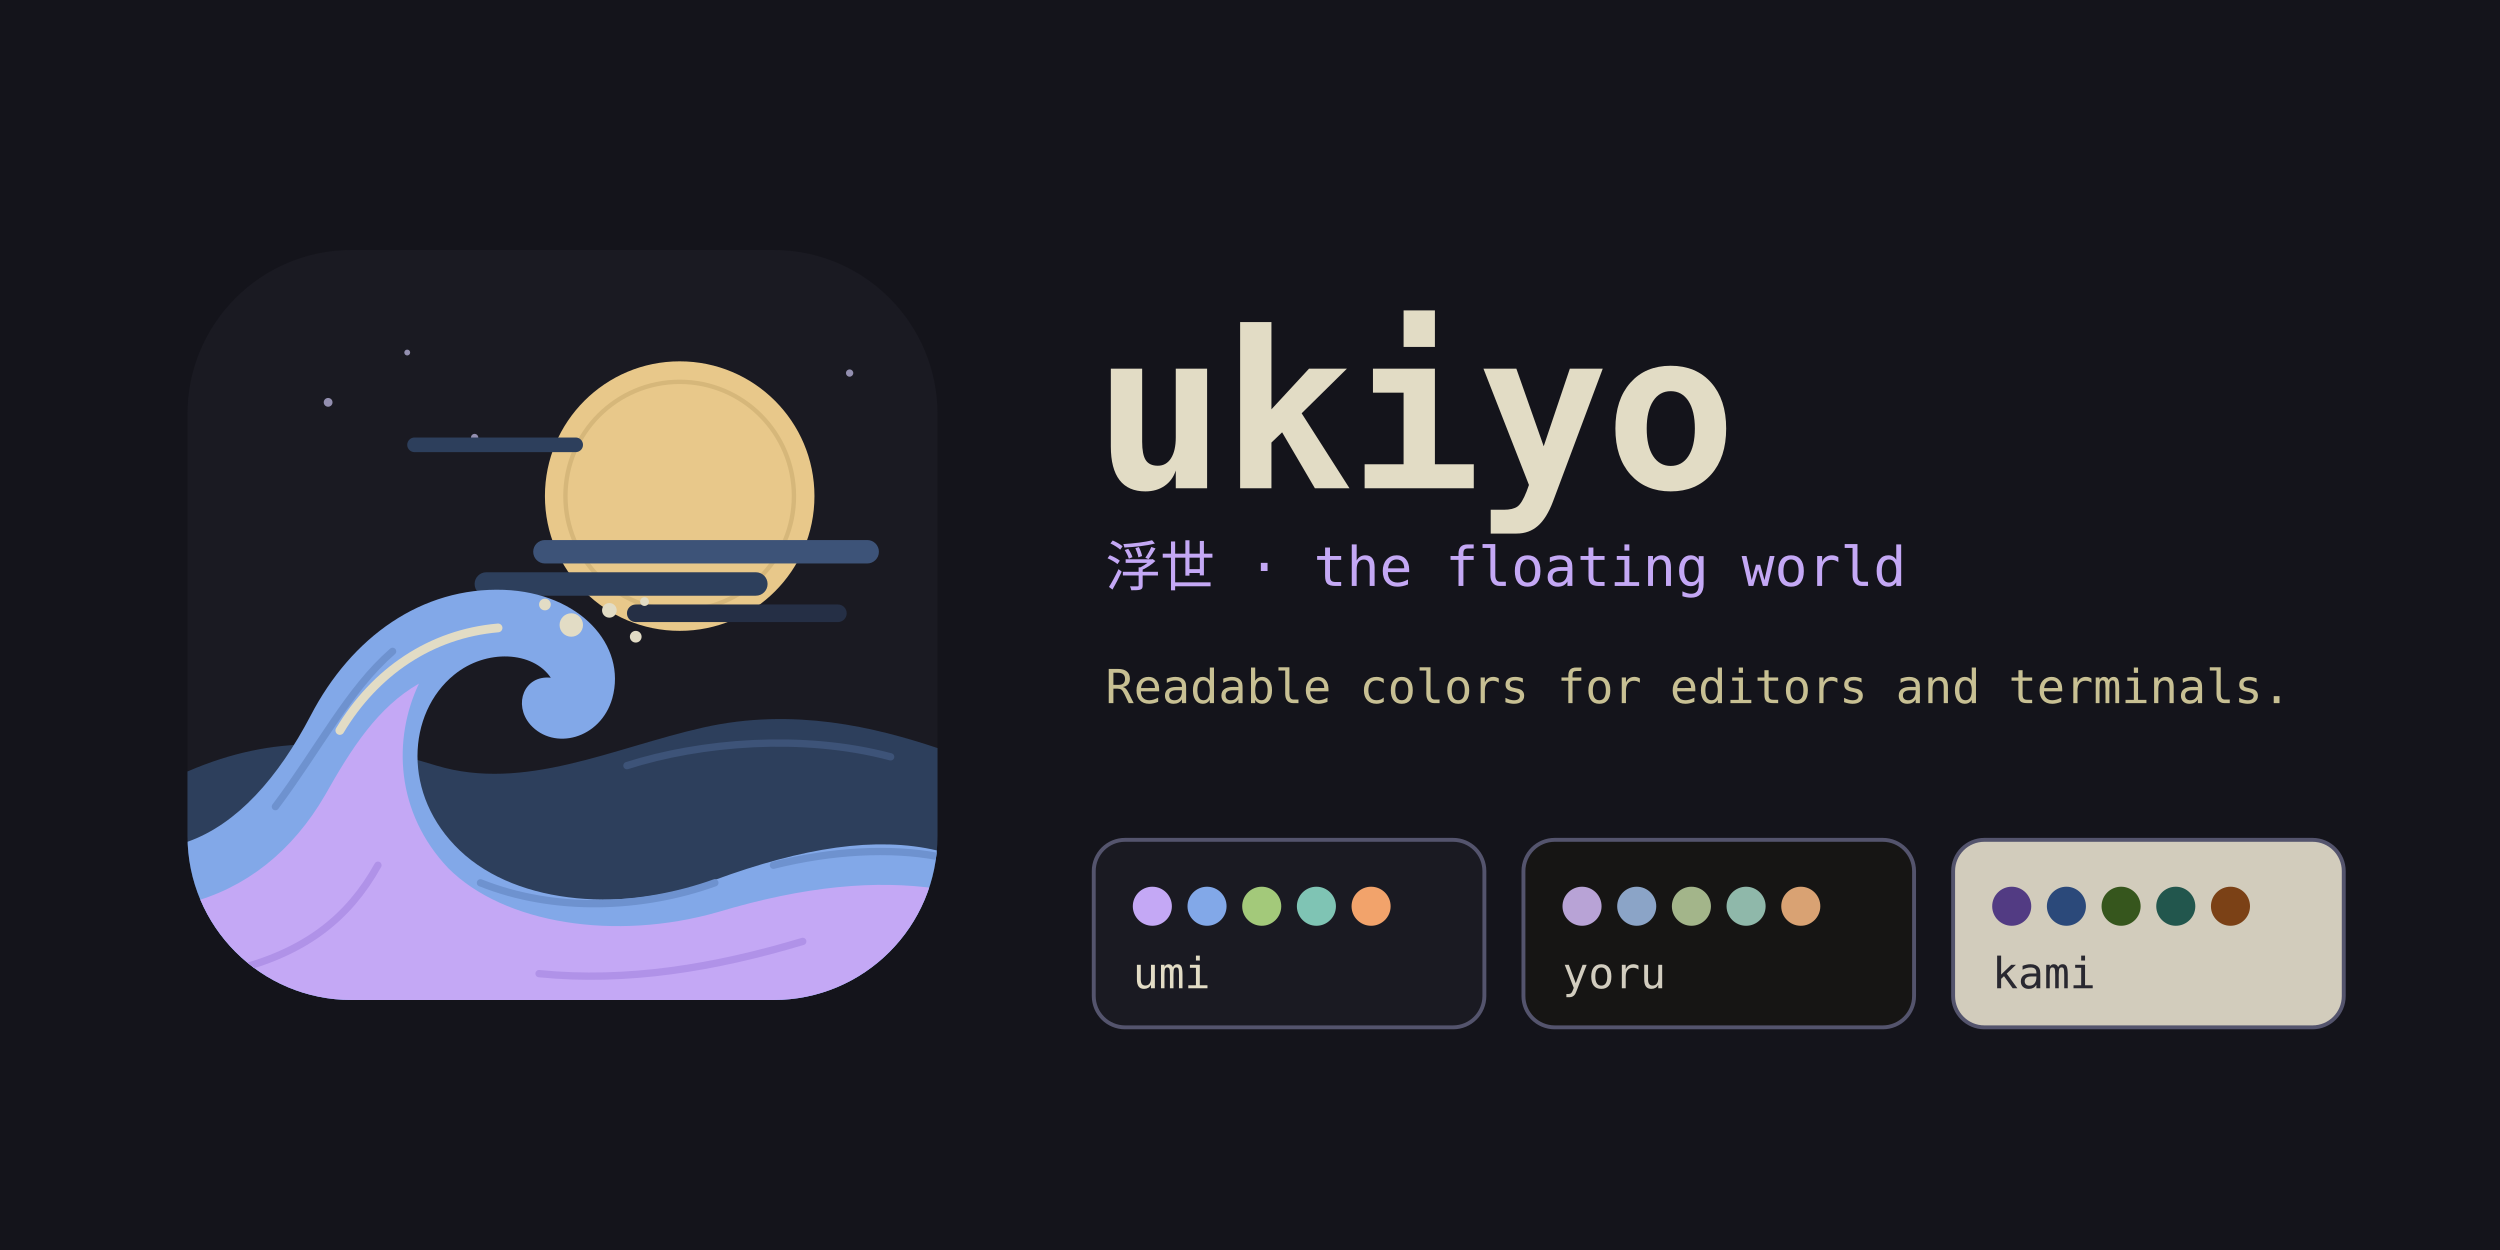
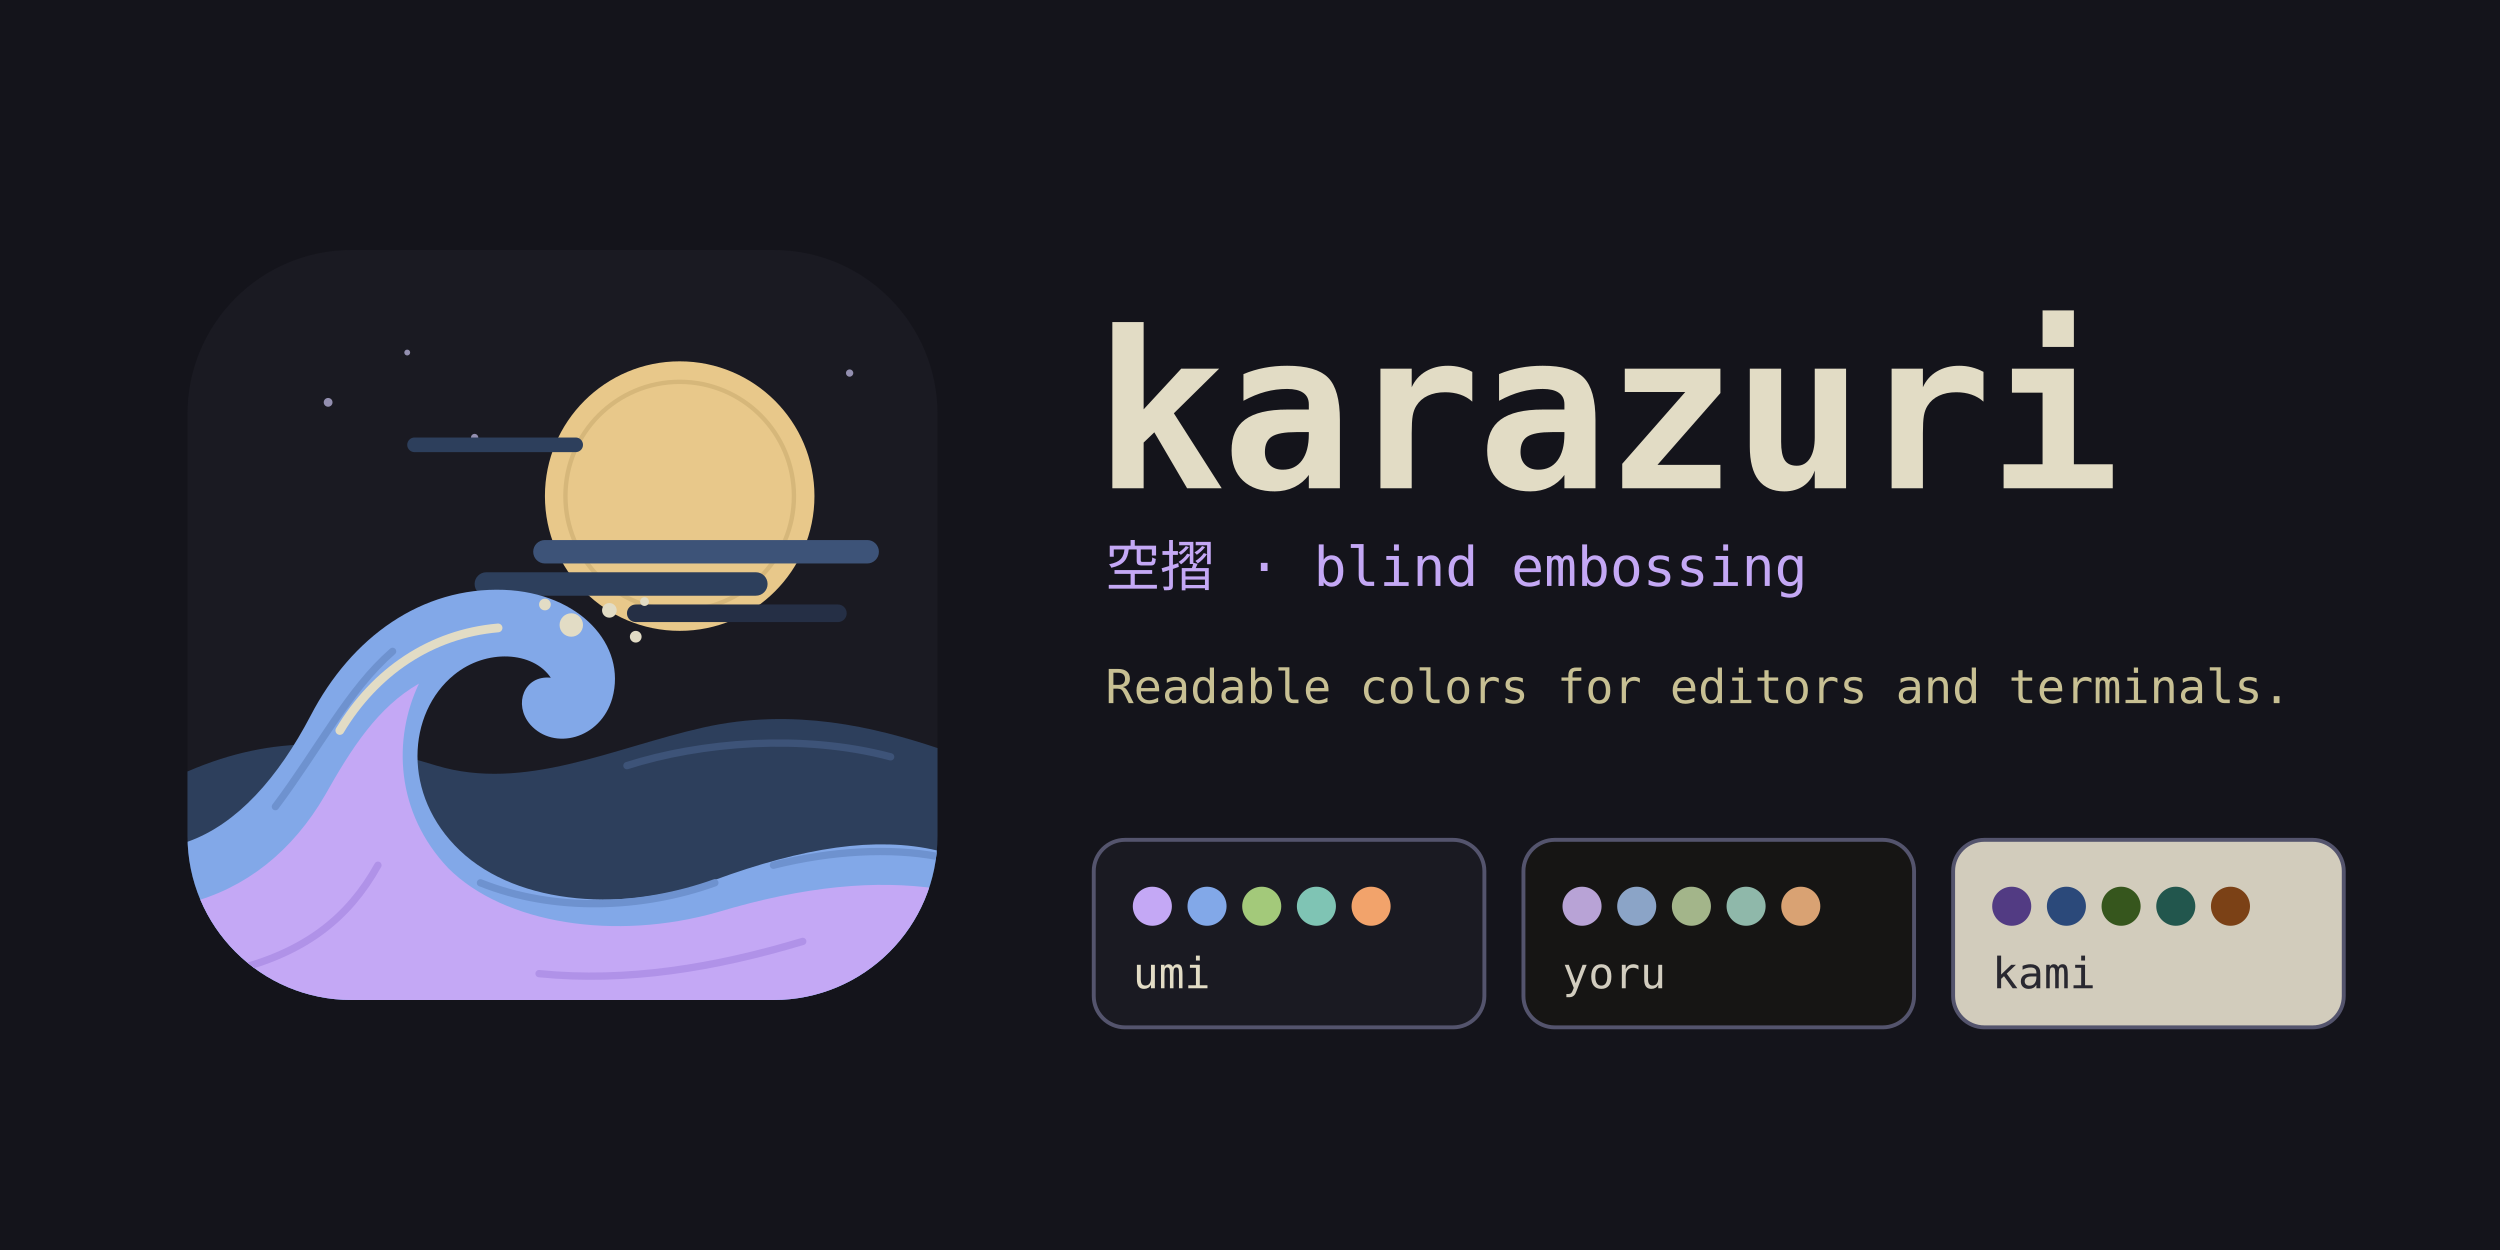
<svg xmlns="http://www.w3.org/2000/svg" width="1280" height="640" viewBox="0 0 1280 640" font-family="ui-monospace, SFMono-Regular, Menlo, Consolas, monospace">
  <rect width="1280" height="640" fill="#14141B" />
  <g transform="translate(96 128) scale(.75)">
    <defs>
      <clipPath id="mframe">
        <rect width="512" height="512" rx="112" />
      </clipPath>
    </defs>
    <g clip-path="url(#mframe)">
      <rect width="512" height="512" fill="#1A1A22" />
      <g fill="#938FB0">
        <circle cx="96" cy="104" r="3" />
        <circle cx="150" cy="70" r="2" />
        <circle cx="196" cy="128" r="2.5" />
        <circle cx="452" cy="84" r="2.5" />
      </g>
      <circle cx="336" cy="168" r="92" fill="#E8C88A" />
      <circle cx="336" cy="168" r="78" fill="none" stroke="#D6B77A" stroke-width="3" />
      <g>
        <rect x="236" y="198" width="236" height="16" rx="8" fill="#3D5378" />
        <rect x="196" y="220" width="200" height="16" rx="8" fill="#2D3F5C" />
        <rect x="300" y="242" width="150" height="12" rx="6" fill="#252F45" />
        <rect x="150" y="128" width="120" height="10" rx="5" fill="#2D3F5C" />
      </g>
      <path d="M0 356 C60 330 112 334 170 352 C230 370 290 340 352 326 C414 312 470 326 512 340 V512 H0 Z" fill="#2D3F5C" />
      <path d="M300 352 C350 336 420 330 480 346" fill="none" stroke="#3D5378" stroke-width="5" stroke-linecap="round" />
      <path d="M0 512 V404 C34 392 62 360 84 318 C112 264 160 230 216 232 C268 234 300 270 290 306 C282 334 250 342 234 324 C222 310 230 290 248 292              C236 274 204 272 182 290 C150 316 146 372 186 410 C226 448 300 452 360 430 C420 408 470 400 512 410 V512 Z" fill="#82A8E8" />
      <g fill="none" stroke="#6E92CF" stroke-width="5" stroke-linecap="round">
        <path d="M60 380 C90 340 110 300 140 274" />
        <path d="M200 432 C250 452 310 450 360 432" />
        <path d="M400 420 C440 410 480 408 512 414" />
      </g>
      <path d="M0 512 V446 C40 436 72 410 94 372 C112 340 130 312 158 296 C140 334 142 384 178 422 C216 460 292 472 362 452 C422 434 470 430 512 436 V512 Z" fill="#C4A8F5" />
      <g fill="none" stroke="#B092E8" stroke-width="5" stroke-linecap="round">
        <path d="M30 492 C80 480 110 456 130 420" />
        <path d="M240 494 C300 500 360 490 420 472" />
      </g>
      <path d="M104 328 C128 288 166 262 212 258" fill="none" stroke="#E2DCC5" stroke-width="6" stroke-linecap="round" />
      <g fill="#E2DCC5">
        <circle cx="262" cy="256" r="8" />
        <circle cx="288" cy="246" r="5" />
        <circle cx="306" cy="264" r="4" />
        <circle cx="244" cy="242" r="4" />
        <circle cx="312" cy="240" r="3" />
      </g>
    </g>
  </g>
-   <text x="560" y="250" fill="#E2DCC5" font-size="112" font-weight="700" letter-spacing="-2">ukiyo</text>
+   <text x="560" y="250" fill="#E2DCC5" font-size="112" font-weight="700" letter-spacing="-2">karazuri</text>
  <text x="566" y="300" fill="#C4A8F5" font-size="28">
-     <tspan font-family="Hiragino Mincho ProN, Noto Serif JP, serif">浮世</tspan> · the floating world</text>
+     <tspan font-family="Hiragino Mincho ProN, Noto Serif JP, serif">空摺</tspan> · blind embossing</text>
  <text x="566" y="360" fill="#C8C093" font-size="24">Readable colors for editors and terminals.</text>
  <g transform="translate(560 430)">
    <rect width="200" height="96" rx="16" fill="#1A1A22" stroke="#54546D" stroke-width="2" />
    <circle cx="30" cy="34" r="10" fill="#C4A8F5" />
    <circle cx="58" cy="34" r="10" fill="#82A8E8" />
    <circle cx="86" cy="34" r="10" fill="#A3C97A" />
    <circle cx="114" cy="34" r="10" fill="#7FC4B4" />
    <circle cx="142" cy="34" r="10" fill="#F2A36B" />
    <text x="20" y="76" fill="#E2DCC5" font-size="22">umi</text>
  </g>
  <g transform="translate(780 430)">
    <rect width="200" height="96" rx="16" fill="#161514" stroke="#54546D" stroke-width="2" />
    <circle cx="30" cy="34" r="10" fill="#B8A3D6" />
    <circle cx="58" cy="34" r="10" fill="#8BA4C7" />
    <circle cx="86" cy="34" r="10" fill="#A3B58A" />
    <circle cx="114" cy="34" r="10" fill="#8FB8AA" />
    <circle cx="142" cy="34" r="10" fill="#D9A273" />
    <text x="20" y="76" fill="#D2CDBF" font-size="22">yoru</text>
  </g>
  <g transform="translate(1000 430)">
    <rect width="200" height="96" rx="16" fill="#D2CCBC" stroke="#54546D" stroke-width="2" />
    <circle cx="30" cy="34" r="10" fill="#523B83" />
    <circle cx="58" cy="34" r="10" fill="#2B497A" />
    <circle cx="86" cy="34" r="10" fill="#36561D" />
    <circle cx="114" cy="34" r="10" fill="#22564D" />
    <circle cx="142" cy="34" r="10" fill="#7B4116" />
    <text x="20" y="76" fill="#292830" font-size="22">kami</text>
  </g>
</svg>
